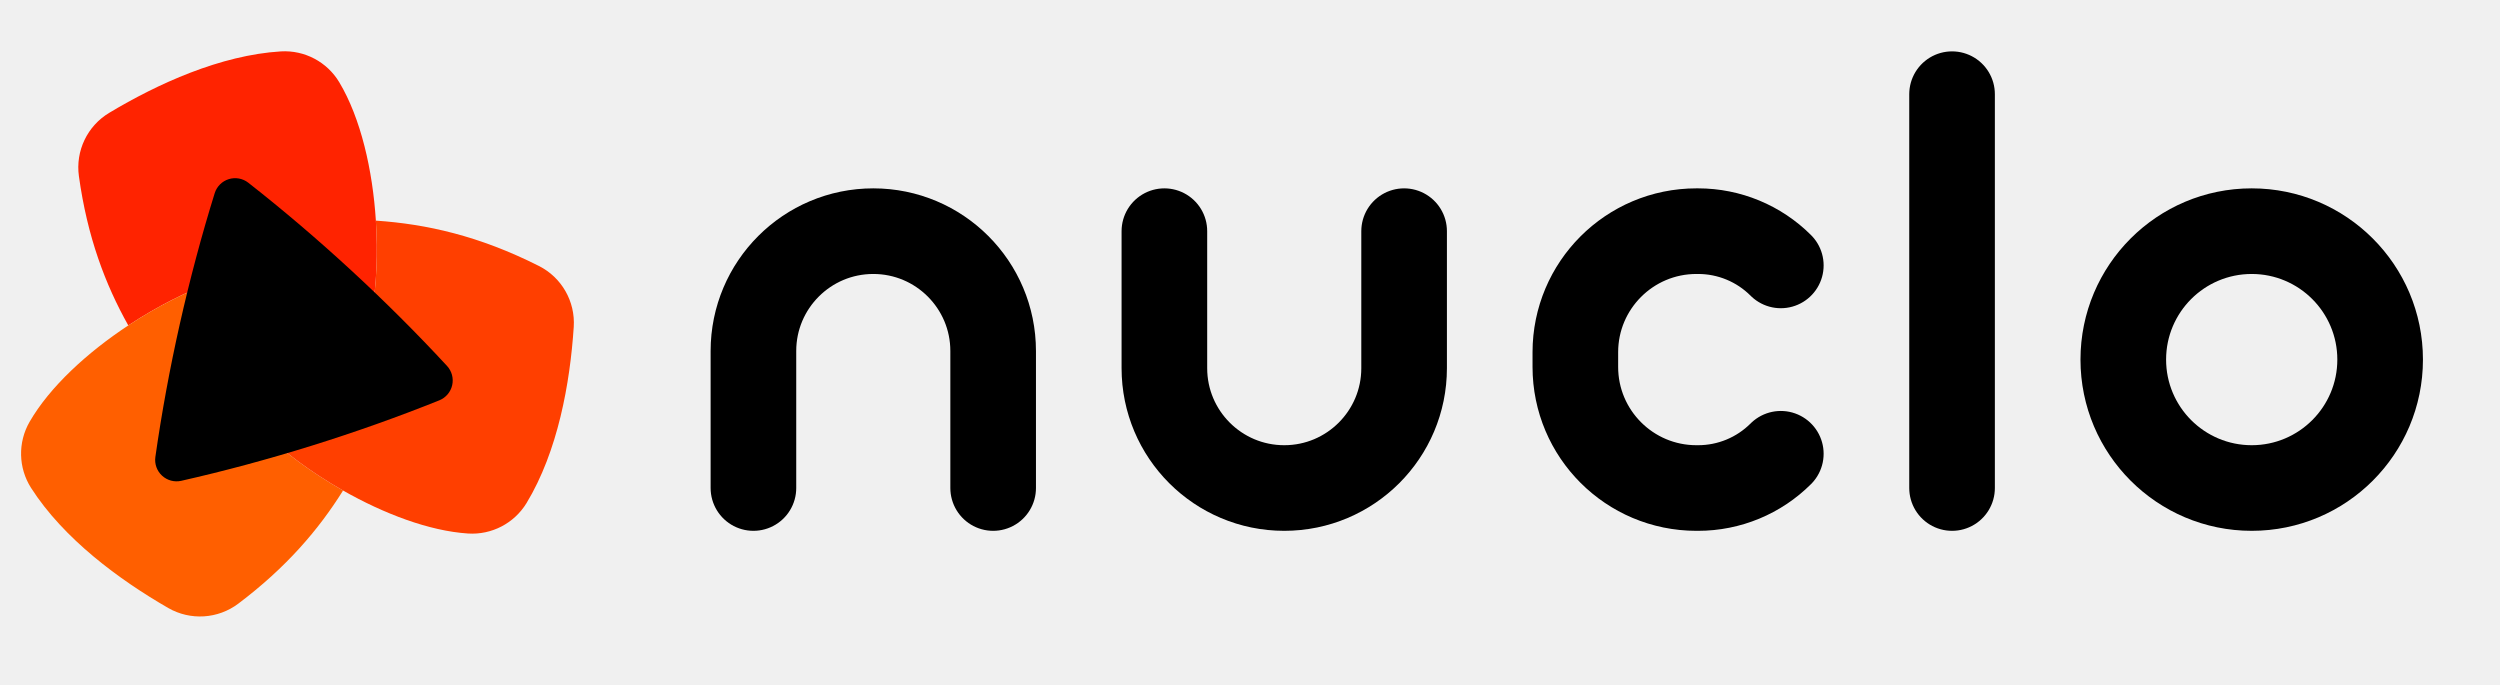
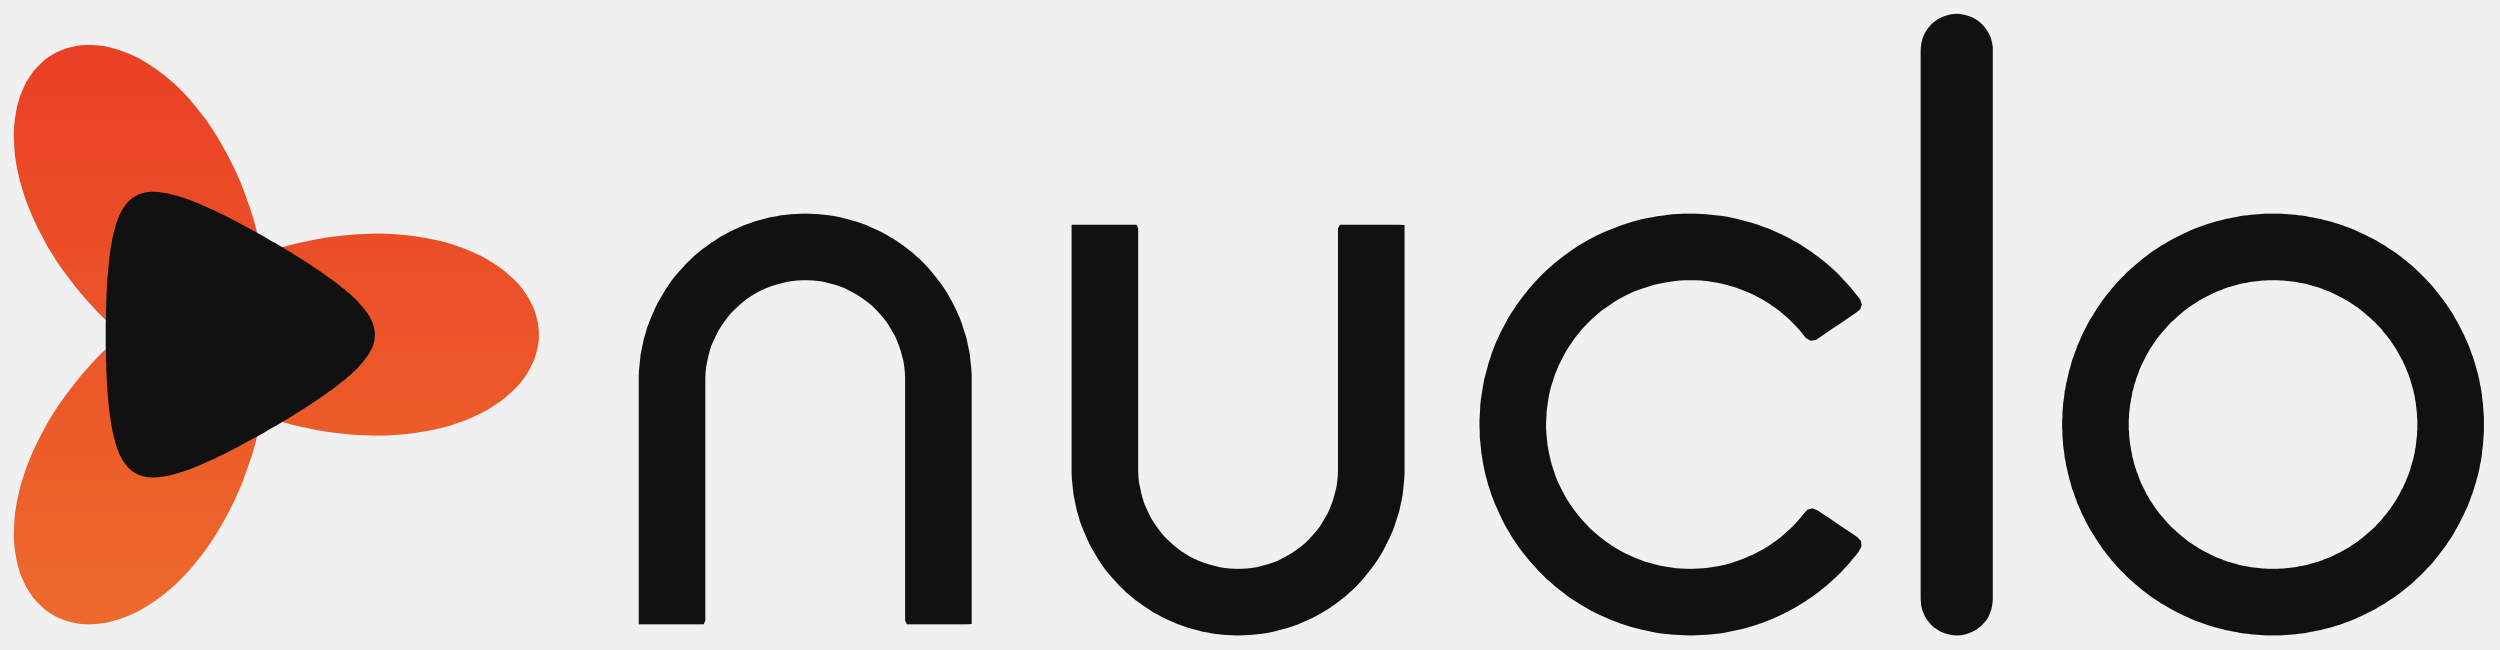
- <svg xmlns="http://www.w3.org/2000/svg" width="292" height="80" viewBox="0 0 292 80" fill="none">
-   <g clip-path="url(#clip0_415_313)">
-     <path d="M116 57V41C116 33.268 109.732 27 102 27C94.268 27 88 33.268 88 41L88 57" stroke="black" stroke-width="10" stroke-linecap="round" />
-     <path d="M228 11V57" stroke="black" stroke-width="10" stroke-linecap="round" />
-     <path d="M136 27L136 43C136 50.732 142.268 57 150 57C157.732 57 164 50.732 164 43L164 27" stroke="black" stroke-width="10" stroke-linecap="round" />
-     <path d="M208 31C205.439 28.439 201.965 27 198.343 27L198.142 27C190.332 27 184 33.332 184 41.142L184 42.858C184 50.668 190.332 57 198.142 57L198.343 57C201.965 57 205.439 55.561 208 53" stroke="black" stroke-width="10" stroke-linecap="round" />
-     <g clip-path="url(#clip1_415_313)">
-       <path fill-rule="evenodd" clip-rule="evenodd" d="M30.182 32.882C28.562 32.286 26.778 32.27 25.138 32.849C21.928 33.977 18.356 35.784 14.984 38.01C12.289 33.203 10.205 27.689 9.217 20.586C8.803 17.631 10.196 14.715 12.755 13.18C18.412 9.789 25.753 6.434 32.817 6.002C35.58 5.843 38.202 7.231 39.625 9.604C42.146 13.817 43.522 19.858 43.902 25.769C44.148 29.588 43.978 33.354 43.431 36.537C43.152 38.177 42.334 39.667 41.12 40.778C38.093 37.566 34.674 34.993 30.812 33.147C30.605 33.048 30.395 32.96 30.182 32.882Z" fill="#FF2300" />
-       <path fill-rule="evenodd" clip-rule="evenodd" d="M28.367 46.736C28.711 48.007 29.39 49.176 30.347 50.112C32.918 52.632 36.348 55.18 40.07 57.294C37.203 61.877 33.44 66.278 27.839 70.502C25.458 72.301 22.232 72.502 19.646 71.012C13.933 67.718 7.431 62.935 3.618 56.972C2.136 54.636 2.073 51.67 3.455 49.272C5.825 45.168 10.203 41.167 14.984 38.01C18.355 35.783 21.928 33.977 25.138 32.849C26.778 32.27 28.562 32.286 30.182 32.881C28.782 36.819 28.063 40.819 28.109 44.889C28.117 45.519 28.205 46.139 28.367 46.736Z" fill="#FF5F00" />
-       <path fill-rule="evenodd" clip-rule="evenodd" d="M28.367 46.736C28.205 46.139 28.117 45.519 28.109 44.889C28.063 40.819 28.782 36.819 30.182 32.881C30.395 32.96 30.605 33.048 30.812 33.147C34.674 34.993 38.093 37.566 41.12 40.778C40.897 40.982 40.66 41.173 40.411 41.35C36.821 43.897 32.788 45.661 28.367 46.736Z" fill="#FF815E" />
-       <path fill-rule="evenodd" clip-rule="evenodd" d="M40.07 57.294C36.348 55.18 32.918 52.632 30.348 50.112C29.39 49.176 28.711 48.007 28.367 46.736C32.788 45.661 36.821 43.897 40.411 41.35C40.66 41.173 40.897 40.982 41.12 40.778C42.334 39.667 43.152 38.177 43.431 36.537C43.978 33.354 44.148 29.589 43.902 25.769C49.826 26.171 55.979 27.55 62.938 31.061C65.603 32.403 67.208 35.209 67.013 38.186C66.581 44.767 65.16 52.713 61.495 58.767C60.052 61.128 57.419 62.495 54.658 62.314C50.121 62.013 44.855 60.012 40.07 57.294Z" fill="#FF3F00" />
-       <path fill-rule="evenodd" clip-rule="evenodd" d="M25.079 22.557C25.325 21.778 25.937 21.168 26.718 20.924C27.498 20.681 28.348 20.835 28.994 21.336C37.156 27.733 45.185 35.135 52.222 42.752C52.774 43.355 52.996 44.19 52.816 44.988C52.637 45.785 52.079 46.445 51.322 46.754C41.701 50.623 31.276 53.875 21.161 56.161C20.363 56.338 19.529 56.113 18.928 55.558C18.326 55.004 18.034 54.191 18.146 53.381C19.605 43.114 22.001 32.46 25.079 22.557Z" fill="black" />
-     </g>
-     <path d="M263 22C274.046 22 283 30.954 283 42C283 53.046 274.046 62 263 62C251.954 62 243 53.046 243 42C243 30.954 251.954 22 263 22ZM263 32C257.477 32 253 36.477 253 42C253 47.523 257.477 52 263 52C268.523 52 273 47.523 273 42C273 36.477 268.523 32 263 32Z" fill="black" />
-   </g>
+ <svg xmlns="http://www.w3.org/2000/svg" role="img" aria-label="nuclo" viewBox="43 39 901 234">
  <defs>
-     <clipPath id="clip0_415_313">
-       <rect width="292" height="80" fill="white" />
-     </clipPath>
-     <clipPath id="clip1_415_313">
-       <rect width="80" height="80" fill="white" transform="translate(-7)" />
-     </clipPath>
+     <linearGradient id="nuclo-fill" x1="0" y1="0" x2="0" y2="1">
+       <stop offset="0" stop-color="#ea3f25" />
+       <stop offset="1" stop-color="#ed6a2c" />
+     </linearGradient>
  </defs>
+   <path d="M237.2,159.6L237.2,158.1L237,156.5L236.8,155L236.4,153.5L236,152L235.5,150.5L234.8,149L234.1,147.6L233.3,146.1L232.4,144.7L231.4,143.3L230.3,141.9L229.1,140.6L227.8,139.3L226.4,138.1L225,136.8L223.4,135.6L221.8,134.5L220.1,133.4L218.3,132.3L216.5,131.3L214.5,130.4L212.5,129.5L210.4,128.6L208.3,127.9L206.1,127.1L203.8,126.4L201.5,125.8L199.1,125.3L196.6,124.8L194.1,124.4L191.5,124L188.9,123.7L186.3,123.5L183.6,123.3L180.8,123.2L178,123.2L175.2,123.3L172.4,123.4L169.5,123.6L166.6,123.9L163.7,124.2L160.7,124.6L157.8,125.1L154.8,125.7L151.8,126.3L148.8,127L145.8,127.8L142.8,128.7L139.8,129.6L136.9,130.6L133.9,131.6L130.9,132.8L127.9,134L125,135.2L122.1,136.6L119.2,138L116.3,139.4L113.5,141L110.7,142.5L107.9,144.2L105.1,145.9L102.4,147.6L99.8,149.4L97.2,151.3L94.6,153.2L92.1,155.2L89.6,157.2L87.2,159.2L84.9,161.3L82.6,163.5L80.3,165.6L78.1,167.8L76,170.1L74,172.3L72,174.6L70.1,177L68.3,179.3L66.5,181.7L64.8,184L63.2,186.4L61.7,188.8L60.2,191.2L58.9,193.7L57.6,196.1L56.4,198.5L55.2,200.9L54.2,203.3L53.2,205.7L52.3,208.1L51.5,210.5L50.8,212.8L50.1,215.2L49.6,217.5L49.1,219.8L48.7,222L48.4,224.2L48.2,226.4L48.1,228.6L48,230.7L48,232.8L48.1,234.8L48.3,236.8L48.6,238.7L48.9,240.5L49.3,242.4L49.8,244.1L50.3,245.8L51,247.4L51.7,249L52.4,250.5L53.3,251.9L54.2,253.3L55.1,254.6L56.2,255.8L57.3,256.9L58.4,258L59.6,259L60.9,259.9L62.2,260.7L63.5,261.4L64.9,262L66.4,262.6L67.8,263L69.4,263.4L70.9,263.7L72.5,263.9L74.2,264L75.8,264L77.5,263.9L79.2,263.7L80.9,263.5L82.7,263.1L84.4,262.6L86.2,262.1L88,261.4L89.8,260.7L91.6,259.9L93.4,259L95.2,257.9L97,256.8L98.8,255.6L100.6,254.3L102.3,253L104.1,251.5L105.9,250L107.6,248.3L109.3,246.6L111,244.8L112.6,242.9L114.2,240.9L115.8,238.9L117.4,236.8L118.9,234.6L120.4,232.3L121.8,230L123.2,227.6L124.6,225.1L125.9,222.6L127.2,220L128.4,217.4L129.6,214.7L130.7,211.9L131.7,209.1L132.7,206.3L133.7,203.4L134.6,200.4L135.4,197.4L136.1,194.4L136.8,191.3L137.5,188.3L138,185.1L138.5,182L139,178.8L139.4,175.7L139.7,172.5L139.9,169.3L140.1,166L140.2,162.8L140.2,159.6L140.2,156.4L140.1,153.2L139.9,149.9L139.7,146.7L139.4,143.5L139,140.4L138.5,137.2L138,134.1L137.5,130.9L136.8,127.9L136.1,124.8L135.4,121.8L134.6,118.8L133.7,115.8L132.7,112.9L131.7,110.1L130.7,107.3L129.6,104.5L128.4,101.8L127.2,99.2L125.9,96.6L124.6,94.1L123.2,91.6L121.8,89.2L120.4,86.9L118.9,84.6L117.4,82.4L115.8,80.3L114.2,78.3L112.6,76.3L111,74.4L109.3,72.6L107.6,70.9L105.9,69.2L104.1,67.7L102.3,66.2L100.6,64.9L98.8,63.6L97,62.4L95.2,61.3L93.4,60.2L91.6,59.3L89.8,58.5L88,57.8L86.2,57.1L84.4,56.6L82.7,56.1L80.9,55.7L79.2,55.5L77.5,55.3L75.8,55.2L74.2,55.2L72.5,55.3L70.9,55.5L69.4,55.8L67.8,56.2L66.4,56.6L64.9,57.2L63.5,57.8L62.2,58.5L60.9,59.3L59.6,60.2L58.4,61.2L57.3,62.3L56.2,63.4L55.1,64.6L54.2,65.9L53.3,67.3L52.4,68.7L51.7,70.2L51,71.8L50.3,73.4L49.8,75.1L49.3,76.8L48.9,78.7L48.6,80.5L48.3,82.4L48.1,84.4L48,86.4L48,88.5L48.1,90.6L48.2,92.8L48.4,95L48.7,97.2L49.1,99.4L49.6,101.7L50.1,104L50.8,106.4L51.5,108.7L52.3,111.1L53.2,113.5L54.2,115.9L55.2,118.3L56.4,120.7L57.6,123.1L58.9,125.5L60.2,128L61.7,130.4L63.2,132.8L64.8,135.2L66.5,137.5L68.3,139.9L70.1,142.2L72,144.6L74,146.9L76,149.1L78.1,151.4L80.3,153.6L82.6,155.7L84.9,157.9L87.2,160L89.6,162L92.1,164L94.6,166L97.2,167.9L99.8,169.8L102.4,171.6L105.1,173.3L107.9,175L110.7,176.7L113.5,178.2L116.3,179.8L119.2,181.2L122.1,182.6L125,184L127.9,185.2L130.9,186.4L133.9,187.6L136.9,188.6L139.8,189.6L142.8,190.5L145.8,191.4L148.8,192.2L151.8,192.9L154.8,193.5L157.8,194.1L160.7,194.6L163.7,195L166.6,195.3L169.5,195.6L172.4,195.8L175.2,195.9L178,196L180.8,196L183.6,195.9L186.3,195.7L188.9,195.5L191.5,195.2L194.1,194.8L196.6,194.4L199.1,193.9L201.5,193.4L203.8,192.8L206.1,192.1L208.3,191.3L210.4,190.6L212.5,189.7L214.5,188.8L216.5,187.9L218.3,186.9L220.1,185.8L221.8,184.7L223.4,183.6L225,182.4L226.4,181.1L227.8,179.9L229.1,178.6L230.3,177.3L231.4,175.9L232.4,174.5L233.3,173.1L234.1,171.6L234.8,170.2L235.5,168.7L236,167.2L236.4,165.7L236.8,164.2L237,162.7L237.2,161.1L237.2,159.6Z" fill="url(#nuclo-fill)" />
+   <path d="M178.1,159.6L178.1,160.1L178,160.7L178,161.2L177.9,161.7L177.8,162.2L177.6,162.8L177.5,163.3L177.3,163.8L177.1,164.4L176.8,164.9L176.5,165.4L176.3,166L175.9,166.5L175.6,167.1L175.2,167.6L174.8,168.1L174.4,168.7L174,169.2L173.5,169.8L173,170.3L172.5,170.9L172,171.5L171.5,172L170.9,172.6L170.3,173.1L169.7,173.7L169.1,174.3L168.4,174.8L167.7,175.4L167.1,176L166.3,176.5L165.6,177.1L164.9,177.7L164.1,178.3L163.3,178.9L162.6,179.5L161.7,180L160.9,180.6L160.1,181.2L159.2,181.8L158.4,182.4L157.5,183L156.6,183.6L155.7,184.2L154.8,184.8L153.9,185.4L153,186L152,186.6L151.1,187.2L150.1,187.8L149.1,188.4L148.2,189L147.2,189.6L146.2,190.2L145.2,190.8L144.2,191.4L143.2,192L142.2,192.6L141.2,193.1L140.2,193.7L139.2,194.3L138.2,194.9L137.2,195.5L136.2,196L135.2,196.6L134.2,197.1L133.1,197.7L132.1,198.2L131.1,198.8L130.1,199.3L129.1,199.9L128.1,200.4L127.1,200.9L126.2,201.4L125.2,201.9L124.2,202.4L123.2,202.9L122.3,203.3L121.3,203.8L120.4,204.3L119.4,204.7L118.5,205.1L117.6,205.5L116.7,205.9L115.8,206.3L114.9,206.7L114,207.1L113.1,207.4L112.3,207.8L111.4,208.1L110.6,208.4L109.7,208.7L108.9,209L108.1,209.2L107.3,209.5L106.5,209.7L105.8,209.9L105,210.1L104.3,210.3L103.5,210.5L102.8,210.6L102.1,210.7L101.4,210.8L100.7,210.9L100.1,211L99.4,211L98.8,211.1L98.2,211.1L97.6,211.1L97,211L96.4,211L95.8,210.9L95.2,210.8L94.7,210.7L94.2,210.5L93.7,210.4L93.1,210.2L92.7,210L92.2,209.7L91.7,209.5L91.3,209.2L90.8,208.9L90.4,208.6L90,208.2L89.6,207.9L89.2,207.5L88.8,207.1L88.5,206.6L88.1,206.2L87.8,205.7L87.4,205.2L87.1,204.7L86.8,204.1L86.5,203.6L86.2,203L85.9,202.4L85.7,201.7L85.4,201.1L85.2,200.4L84.9,199.7L84.7,199L84.5,198.3L84.3,197.5L84.1,196.8L83.9,196L83.7,195.2L83.5,194.3L83.4,193.5L83.2,192.6L83.1,191.7L82.9,190.8L82.8,189.9L82.6,189L82.5,188L82.4,187.1L82.3,186.1L82.2,185.1L82.1,184.1L82,183.1L81.9,182L81.8,181L81.7,179.9L81.7,178.9L81.6,177.8L81.5,176.7L81.5,175.6L81.4,174.5L81.4,173.4L81.3,172.3L81.3,171.1L81.3,170L81.2,168.9L81.2,167.7L81.2,166.6L81.2,165.4L81.1,164.2L81.1,163.1L81.1,161.9L81.1,160.8L81.1,159.6L81.1,158.4L81.1,157.3L81.1,156.1L81.1,155L81.2,153.8L81.2,152.6L81.2,151.5L81.2,150.3L81.3,149.2L81.3,148.1L81.3,146.9L81.4,145.8L81.4,144.7L81.5,143.6L81.5,142.5L81.6,141.4L81.7,140.3L81.7,139.3L81.8,138.2L81.9,137.2L82,136.1L82.1,135.1L82.2,134.1L82.3,133.1L82.4,132.1L82.5,131.2L82.6,130.2L82.8,129.3L82.9,128.4L83.1,127.5L83.2,126.6L83.4,125.7L83.5,124.9L83.7,124L83.9,123.2L84.1,122.4L84.3,121.7L84.5,120.9L84.7,120.2L84.9,119.5L85.2,118.8L85.4,118.1L85.7,117.5L85.9,116.8L86.2,116.2L86.5,115.6L86.8,115.1L87.1,114.5L87.4,114L87.8,113.5L88.1,113L88.5,112.6L88.8,112.1L89.2,111.7L89.6,111.3L90,111L90.4,110.6L90.8,110.3L91.3,110L91.7,109.7L92.2,109.5L92.7,109.2L93.1,109L93.7,108.8L94.2,108.7L94.7,108.5L95.2,108.4L95.8,108.3L96.4,108.2L97,108.2L97.6,108.1L98.2,108.1L98.8,108.1L99.4,108.2L100.1,108.2L100.7,108.3L101.4,108.4L102.1,108.5L102.8,108.6L103.5,108.7L104.3,108.9L105,109.1L105.8,109.3L106.5,109.5L107.3,109.7L108.1,110L108.9,110.2L109.7,110.5L110.6,110.8L111.4,111.1L112.3,111.4L113.1,111.8L114,112.1L114.9,112.5L115.8,112.9L116.7,113.3L117.6,113.7L118.5,114.1L119.4,114.5L120.4,114.9L121.3,115.4L122.3,115.9L123.2,116.3L124.2,116.8L125.2,117.3L126.2,117.8L127.1,118.3L128.1,118.8L129.1,119.3L130.1,119.9L131.1,120.4L132.1,121L133.1,121.5L134.2,122.1L135.2,122.6L136.2,123.2L137.2,123.7L138.2,124.3L139.2,124.9L140.2,125.5L141.2,126.1L142.2,126.6L143.2,127.2L144.2,127.8L145.2,128.4L146.2,129L147.2,129.6L148.2,130.2L149.1,130.8L150.1,131.4L151.1,132L152,132.6L153,133.2L153.9,133.8L154.8,134.4L155.7,135L156.6,135.6L157.5,136.2L158.4,136.8L159.2,137.4L160.1,138L160.9,138.6L161.7,139.2L162.6,139.7L163.3,140.3L164.1,140.9L164.9,141.5L165.6,142.1L166.3,142.7L167.1,143.2L167.7,143.8L168.4,144.4L169.1,144.9L169.7,145.5L170.3,146.1L170.9,146.6L171.5,147.2L172,147.7L172.5,148.3L173,148.9L173.5,149.4L174,150L174.4,150.5L174.8,151.1L175.2,151.6L175.6,152.1L175.9,152.7L176.3,153.2L176.5,153.8L176.8,154.3L177.1,154.8L177.3,155.4L177.5,155.9L177.6,156.4L177.8,157L177.9,157.5L178,158L178,158.5L178.1,159.1L178.1,159.6Z" fill="#111" />
+   <path d="M273.2,264L273.2,262.1L273.2,260.1L273.2,258.2L273.2,256.2L273.2,254.3L273.2,252.3L273.2,250.4L273.2,248.4L273.2,246.5L273.2,244.5L273.2,242.6L273.2,240.6L273.2,238.7L273.2,236.7L273.2,234.8L273.2,232.8L273.2,230.9L273.2,228.9L273.2,227L273.2,225L273.2,223.1L273.2,221.1L273.2,219.2L273.2,217.2L273.2,215.3L273.2,213.3L273.2,211.4L273.2,209.4L273.2,207.5L273.2,205.5L273.2,203.6L273.2,201.6L273.2,199.7L273.2,197.7L273.2,195.8L273.2,193.8L273.2,191.9L273.2,189.9L273.2,188L273.2,186L273.2,184.1L273.2,182.1L273.2,180.2L273.2,178.2L273.2,176.3L273.2,174.4L273.3,172.4L273.5,170.5L273.7,168.5L273.9,166.6L274.3,164.7L274.7,162.8L275.1,160.9L275.7,159L276.2,157.1L276.9,155.3L277.6,153.5L278.4,151.7L279.2,149.9L280,148.2L281,146.5L282,144.8L283,143.1L284.1,141.5L285.2,139.9L286.4,138.4L287.7,136.9L289,135.5L290.3,134L291.7,132.7L293.1,131.3L294.6,130.1L296.1,128.8L297.7,127.7L299.3,126.5L300.9,125.5L302.5,124.4L304.2,123.5L306,122.5L307.7,121.7L309.5,120.9L311.3,120.1L313.1,119.5L315,118.8L316.8,118.3L318.7,117.8L320.6,117.3L322.5,117L324.4,116.6L326.4,116.4L328.3,116.2L330.3,116.1L332.2,116L334.2,116L336.1,116.1L338,116.2L340,116.4L341.9,116.6L343.8,116.9L345.8,117.3L347.7,117.8L349.5,118.3L351.4,118.8L353.2,119.4L355.1,120.1L356.9,120.9L358.7,121.7L360.4,122.5L362.1,123.4L363.8,124.4L365.5,125.4L367.1,126.5L368.7,127.6L370.2,128.8L371.8,130L373.2,131.3L374.7,132.6L376.1,134L377.4,135.4L378.7,136.9L379.9,138.4L381.1,139.9L382.3,141.5L383.4,143.1L384.4,144.7L385.4,146.4L386.3,148.1L387.2,149.9L388,151.6L388.8,153.4L389.5,155.2L390.1,157.1L390.7,158.9L391.3,160.8L391.7,162.7L392.1,164.6L392.5,166.5L392.7,168.5L392.9,170.4L393.1,172.3L393.2,174.3L393.2,176.2L393.2,178.2L393.2,180.1L393.2,182.1L393.2,184L393.2,186L393.2,187.9L393.2,189.9L393.2,191.8L393.2,193.8L393.2,195.7L393.2,197.7L393.2,199.6L393.2,201.6L393.2,203.5L393.2,205.5L393.2,207.4L393.2,209.4L393.2,211.3L393.2,213.3L393.2,215.2L393.2,217.2L393.2,219.1L393.2,221.1L393.2,223L393.2,225L393.2,226.9L393.2,228.9L393.2,230.8L393.2,232.8L393.2,234.7L393.2,236.7L393.2,238.6L393.2,240.6L393.2,242.5L393.2,244.5L393.2,246.4L393.2,248.4L393.2,250.3L393.2,252.2L393.2,254.2L393.2,256.1L393.2,258.1L393.2,260L393.2,262L393.2,263.9L391.3,264L389.4,264L387.4,264L385.5,264L383.5,264L381.6,264L379.6,264L377.7,264L375.7,264L373.8,264L371.8,264L369.9,264L369.2,262.7L369.2,260.8L369.2,258.8L369.2,256.9L369.2,254.9L369.2,253L369.2,251L369.2,249.1L369.2,247.1L369.2,245.2L369.2,243.2L369.2,241.3L369.2,239.3L369.2,237.4L369.2,235.4L369.2,233.5L369.2,231.5L369.2,229.6L369.2,227.6L369.2,225.7L369.2,223.7L369.2,221.8L369.2,219.8L369.2,217.9L369.2,215.9L369.2,214L369.2,212.1L369.2,210.1L369.2,208.2L369.2,206.2L369.2,204.3L369.2,202.3L369.2,200.4L369.2,198.4L369.2,196.5L369.2,194.5L369.2,192.6L369.2,190.6L369.2,188.7L369.2,186.7L369.2,184.8L369.2,182.8L369.2,180.9L369.2,178.9L369.2,177L369.2,175L369.1,173.1L368.9,171.1L368.6,169.2L368.1,167.3L367.6,165.4L367,163.6L366.3,161.8L365.5,160L364.5,158.3L363.5,156.6L362.5,155L361.3,153.5L360,152L358.7,150.6L357.3,149.2L355.8,148L354.2,146.8L352.6,145.7L350.9,144.7L349.2,143.8L347.5,142.9L345.6,142.2L343.8,141.6L341.9,141.1L340,140.6L338.1,140.3L336.2,140.1L334.2,140L332.3,140L330.3,140.1L328.4,140.3L326.5,140.6L324.6,141.1L322.7,141.6L320.8,142.2L319,142.9L317.2,143.7L315.5,144.6L313.9,145.6L312.2,146.7L310.7,147.9L309.2,149.2L307.8,150.5L306.4,151.9L305.2,153.4L304,155L302.9,156.6L301.9,158.2L301,160L300.2,161.7L299.4,163.5L298.8,165.4L298.3,167.3L297.9,169.2L297.5,171.1L297.3,173L297.2,175L297.2,176.9L297.2,178.9L297.2,180.8L297.2,182.8L297.2,184.7L297.2,186.7L297.2,188.6L297.2,190.6L297.2,192.5L297.2,194.5L297.2,196.4L297.2,198.4L297.2,200.3L297.2,202.2L297.2,204.2L297.2,206.1L297.2,208.1L297.2,210L297.2,212L297.2,213.9L297.2,215.9L297.2,217.8L297.2,219.8L297.2,221.7L297.2,223.7L297.2,225.6L297.2,227.6L297.2,229.5L297.2,231.5L297.2,233.4L297.2,235.4L297.2,237.3L297.2,239.3L297.2,241.2L297.2,243.2L297.2,245.1L297.2,247.1L297.2,249L297.2,251L297.2,252.9L297.2,254.9L297.2,256.8L297.2,258.8L297.2,260.7L297.2,262.7L296.6,264L294.6,264L292.7,264L290.7,264L288.8,264L286.8,264L284.9,264L283,264L281,264L279.1,264L277.1,264L275.2,264L273.2,264Z" fill="#111" />
+   <path d="M429.2,120L429.2,121.9L429.2,123.9L429.2,125.8L429.2,127.8L429.2,129.7L429.2,131.7L429.2,133.6L429.2,135.6L429.2,137.5L429.2,139.5L429.2,141.4L429.2,143.4L429.2,145.3L429.2,147.3L429.2,149.2L429.2,151.2L429.2,153.1L429.2,155.1L429.2,157L429.2,159L429.2,160.9L429.2,162.9L429.2,164.8L429.2,166.8L429.2,168.7L429.2,170.7L429.2,172.6L429.2,174.6L429.2,176.5L429.2,178.5L429.2,180.4L429.2,182.4L429.2,184.3L429.2,186.3L429.2,188.2L429.2,190.2L429.2,192.1L429.2,194.1L429.2,196L429.2,198L429.2,199.9L429.2,201.9L429.2,203.8L429.2,205.8L429.2,207.7L429.2,209.6L429.3,211.6L429.5,213.5L429.7,215.5L429.9,217.4L430.3,219.3L430.7,221.2L431.1,223.1L431.7,225L432.2,226.9L432.9,228.7L433.6,230.5L434.4,232.3L435.2,234.1L436,235.8L437,237.5L438,239.2L439,240.9L440.1,242.5L441.2,244.1L442.4,245.6L443.7,247.1L445,248.5L446.3,250L447.7,251.3L449.1,252.7L450.6,253.9L452.1,255.2L453.7,256.3L455.3,257.5L456.9,258.5L458.5,259.6L460.2,260.5L462,261.5L463.7,262.3L465.5,263.1L467.3,263.9L469.1,264.5L471,265.2L472.8,265.7L474.7,266.2L476.6,266.7L478.5,267L480.4,267.4L482.4,267.6L484.3,267.8L486.3,267.9L488.2,268L490.2,268L492.1,267.9L494,267.8L496,267.6L497.9,267.4L499.8,267.1L501.8,266.7L503.7,266.2L505.5,265.7L507.4,265.2L509.2,264.6L511.1,263.9L512.9,263.1L514.7,262.3L516.4,261.5L518.1,260.6L519.8,259.6L521.5,258.6L523.1,257.5L524.7,256.4L526.2,255.2L527.8,254L529.2,252.7L530.7,251.4L532.1,250L533.4,248.6L534.7,247.1L535.9,245.6L537.1,244.1L538.3,242.5L539.4,240.9L540.4,239.3L541.4,237.6L542.3,235.9L543.2,234.1L544,232.4L544.8,230.6L545.5,228.8L546.1,226.9L546.7,225.1L547.3,223.2L547.7,221.3L548.1,219.4L548.5,217.5L548.7,215.5L548.9,213.6L549.1,211.7L549.2,209.7L549.2,207.8L549.2,205.8L549.2,203.9L549.2,201.9L549.2,200L549.2,198L549.2,196.1L549.2,194.1L549.2,192.2L549.2,190.2L549.2,188.3L549.2,186.3L549.2,184.4L549.2,182.4L549.2,180.5L549.2,178.5L549.2,176.6L549.2,174.6L549.2,172.7L549.2,170.7L549.2,168.8L549.2,166.8L549.2,164.9L549.2,162.9L549.2,161L549.2,159L549.2,157.1L549.2,155.1L549.2,153.2L549.2,151.2L549.2,149.3L549.2,147.3L549.2,145.4L549.2,143.4L549.2,141.5L549.2,139.5L549.2,137.6L549.2,135.6L549.2,133.7L549.2,131.8L549.2,129.8L549.2,127.9L549.2,125.9L549.2,124L549.2,122L549.2,120.1L547.3,120L545.4,120L543.4,120L541.5,120L539.5,120L537.6,120L535.6,120L533.7,120L531.7,120L529.8,120L527.8,120L525.9,120L525.2,121.3L525.2,123.2L525.2,125.2L525.2,127.1L525.2,129.1L525.2,131L525.2,133L525.2,134.9L525.2,136.9L525.2,138.8L525.2,140.8L525.2,142.7L525.2,144.7L525.2,146.6L525.2,148.6L525.2,150.5L525.2,152.5L525.2,154.4L525.2,156.4L525.2,158.3L525.2,160.3L525.2,162.2L525.2,164.2L525.2,166.1L525.2,168.1L525.2,170L525.2,171.9L525.2,173.9L525.2,175.8L525.2,177.8L525.2,179.7L525.2,181.7L525.2,183.6L525.2,185.6L525.2,187.5L525.2,189.5L525.2,191.4L525.2,193.4L525.2,195.3L525.2,197.3L525.2,199.2L525.2,201.2L525.2,203.1L525.2,205.1L525.2,207L525.2,209L525.1,210.9L524.9,212.9L524.6,214.8L524.1,216.7L523.6,218.6L523,220.4L522.3,222.2L521.5,224L520.5,225.7L519.5,227.4L518.5,229L517.3,230.5L516,232L514.7,233.4L513.3,234.8L511.8,236L510.2,237.2L508.6,238.3L506.9,239.3L505.2,240.2L503.5,241.1L501.6,241.8L499.8,242.4L497.9,242.9L496,243.4L494.1,243.7L492.2,243.9L490.2,244L488.3,244L486.3,243.9L484.4,243.7L482.5,243.4L480.6,242.9L478.7,242.4L476.8,241.8L475,241.1L473.2,240.3L471.5,239.4L469.9,238.4L468.2,237.3L466.7,236.1L465.2,234.8L463.8,233.5L462.4,232.1L461.2,230.6L460,229L458.9,227.4L457.9,225.8L457,224L456.2,222.3L455.4,220.5L454.8,218.6L454.3,216.7L453.9,214.8L453.5,212.9L453.3,211L453.2,209L453.2,207.1L453.2,205.1L453.2,203.2L453.2,201.2L453.2,199.3L453.2,197.3L453.2,195.4L453.2,193.4L453.2,191.5L453.2,189.5L453.2,187.6L453.2,185.6L453.2,183.7L453.2,181.8L453.2,179.8L453.2,177.9L453.2,175.9L453.2,174L453.2,172L453.2,170.1L453.2,168.1L453.2,166.2L453.2,164.2L453.2,162.3L453.2,160.3L453.2,158.4L453.2,156.4L453.2,154.5L453.2,152.5L453.2,150.6L453.2,148.6L453.2,146.7L453.2,144.7L453.2,142.8L453.2,140.8L453.2,138.9L453.2,136.9L453.2,135L453.2,133L453.2,131.1L453.2,129.1L453.2,127.2L453.2,125.2L453.2,123.3L453.2,121.3L452.6,120L450.6,120L448.7,120L446.7,120L444.8,120L442.8,120L440.9,120L439,120L437,120L435.1,120L433.1,120L431.2,120L429.2,120Z" fill="#111" />
+   <path d="M713.4,146.9L712.2,145.4L711,143.9L709.8,142.4L708.5,141L707.2,139.6L705.9,138.2L704.5,136.8L703.1,135.5L701.6,134.2L700.1,133L698.6,131.8L697.1,130.7L695.5,129.5L693.9,128.5L692.3,127.4L690.6,126.4L688.9,125.5L687.2,124.5L685.5,123.7L683.8,122.9L682,122.1L680.2,121.3L678.4,120.7L676.6,120L674.7,119.4L672.9,118.9L671,118.4L669.1,117.9L667.3,117.5L665.4,117.1L663.5,116.8L661.5,116.6L659.6,116.4L657.7,116.2L655.8,116.1L653.8,116L651.9,116L650,116L648.1,116.1L646.1,116.2L644.2,116.4L642.3,116.7L640.4,116.9L638.5,117.3L636.6,117.6L634.7,118L632.8,118.5L631,119L629.1,119.6L627.3,120.2L625.5,120.9L623.7,121.6L621.9,122.3L620.1,123.1L618.4,123.9L616.7,124.8L615,125.7L613.3,126.7L611.6,127.7L610,128.8L608.4,129.9L606.9,131L605.3,132.2L603.8,133.4L602.4,134.6L600.9,135.9L599.5,137.2L598.1,138.6L596.8,140L595.5,141.4L594.2,142.9L593,144.4L591.8,145.9L590.7,147.4L589.5,149L588.5,150.6L587.4,152.2L586.4,153.9L585.5,155.6L584.6,157.3L583.7,159L582.9,160.8L582.1,162.5L581.4,164.3L580.7,166.1L580.1,168L579.5,169.8L579,171.7L578.5,173.5L578,175.4L577.6,177.3L577.3,179.2L577,181.1L576.7,183L576.5,184.9L576.4,186.9L576.3,188.8L576.2,190.7L576.2,192.6L576.3,194.6L576.3,196.5L576.5,198.4L576.7,200.4L576.9,202.3L577.2,204.2L577.5,206.1L577.9,208L578.3,209.9L578.8,211.7L579.3,213.6L579.9,215.4L580.5,217.3L581.2,219.1L581.9,220.9L582.7,222.6L583.5,224.4L584.3,226.1L585.2,227.9L586.1,229.5L587.1,231.2L588.1,232.9L589.2,234.5L590.3,236.1L591.4,237.6L592.6,239.1L593.8,240.6L595.1,242.1L596.4,243.5L597.7,245L599.1,246.3L600.4,247.7L601.9,248.9L603.3,250.2L604.8,251.4L606.4,252.6L607.9,253.8L609.5,254.9L611.1,255.9L612.8,257L614.4,257.9L616.1,258.9L617.8,259.8L619.5,260.6L621.3,261.4L623.1,262.2L624.9,262.9L626.7,263.6L628.5,264.2L630.3,264.8L632.2,265.3L634.1,265.8L636,266.2L637.8,266.6L639.7,267L641.7,267.3L643.6,267.5L645.5,267.7L647.4,267.8L649.3,267.9L651.3,268L653.2,268L655.1,267.9L657.1,267.8L659,267.7L660.9,267.5L662.8,267.3L664.7,267L666.6,266.6L668.5,266.2L670.4,265.8L672.3,265.3L674.1,264.8L676,264.2L677.8,263.6L679.6,262.9L681.4,262.2L683.2,261.4L684.9,260.6L686.7,259.7L688.4,258.8L690.1,257.9L691.7,256.9L693.4,255.9L695,254.8L696.6,253.7L698.1,252.6L699.6,251.4L701.1,250.2L702.6,248.9L704,247.6L705.4,246.3L706.8,244.9L708.1,243.5L709.4,242.1L710.6,240.6L711.9,239.1L713,237.6L713.9,235.9L713.7,234L712.4,232.6L710.8,231.5L709.2,230.4L707.6,229.4L706,228.3L704.4,227.2L702.8,226.1L701.2,225L699.6,224L698,222.9L696.2,222.2L694.4,222.7L693.1,224.1L691.9,225.6L690.6,227.1L689.3,228.5L687.9,229.8L686.5,231.1L685,232.4L683.5,233.6L681.9,234.7L680.3,235.8L678.7,236.8L677,237.7L675.3,238.6L673.5,239.4L671.7,240.2L669.9,240.9L668.1,241.5L666.3,242.1L664.4,242.6L662.5,243L660.6,243.3L658.7,243.6L656.8,243.8L654.8,243.9L652.9,244L651,244L649.1,243.9L647.1,243.8L645.2,243.5L643.3,243.2L641.4,242.9L639.5,242.4L637.7,241.9L635.8,241.4L634,240.7L632.2,240L630.4,239.2L628.7,238.4L627,237.5L625.3,236.5L623.7,235.5L622.1,234.4L620.5,233.2L619,232L617.6,230.8L616.1,229.5L614.8,228.1L613.5,226.7L612.2,225.2L611,223.7L609.9,222.2L608.8,220.6L607.7,218.9L606.8,217.3L605.9,215.6L605,213.8L604.2,212.1L603.5,210.3L602.9,208.4L602.3,206.6L601.8,204.7L601.4,202.9L601,201L600.7,199.1L600.5,197.1L600.3,195.2L600.2,193.3L600.2,191.4L600.3,189.4L600.4,187.5L600.6,185.6L600.9,183.7L601.2,181.8L601.6,179.9L602.1,178L602.7,176.2L603.3,174.3L604,172.5L604.7,170.8L605.6,169L606.5,167.3L607.4,165.6L608.4,164L609.5,162.4L610.6,160.8L611.8,159.3L613,157.8L614.3,156.4L615.7,155L617.1,153.6L618.5,152.4L620,151.1L621.6,150L623.2,148.9L624.8,147.8L626.4,146.8L628.1,145.9L629.9,145L631.6,144.2L633.4,143.5L635.2,142.9L637.1,142.3L638.9,141.7L640.8,141.3L642.7,140.9L644.6,140.6L646.5,140.3L648.4,140.1L650.4,140L652.3,140L654.2,140L656.1,140.1L658.1,140.3L660,140.6L661.9,140.9L663.8,141.3L665.6,141.8L667.5,142.3L669.3,142.9L671.1,143.6L672.9,144.3L674.7,145.1L676.4,146L678.1,146.9L679.8,147.9L681.4,149L683,150.1L684.5,151.2L686,152.5L687.4,153.7L688.8,155.1L690.2,156.5L691.5,157.9L692.7,159.4L693.9,160.9L695.6,161.8L697.5,161.5L699.1,160.4L700.7,159.3L702.3,158.2L703.9,157.1L705.5,156.1L707.1,155L708.7,153.9L710.3,152.8L711.9,151.7L713.4,150.5L714,148.8L713.4,146.9Z" fill="#111" />
+   <path d="M735.2,57L735.3,55.7L735.5,54.4L735.8,53.1L736.3,51.8L736.9,50.6L737.6,49.5L738.4,48.5L739.3,47.5L740.3,46.7L741.4,45.9L742.6,45.3L743.8,44.8L745.1,44.4L746.4,44.1L747.7,44L749,44L750.3,44.2L751.6,44.5L752.9,44.9L754.1,45.4L755.3,46.1L756.3,46.8L757.3,47.7L758.2,48.7L759,49.8L759.7,50.9L760.3,52.1L760.7,53.4L761,54.7L761.2,56L761.2,57.3L761.2,58.6L761.2,59.9L761.2,61.3L761.2,62.6L761.2,63.9L761.2,65.3L761.2,66.6L761.2,67.9L761.2,69.2L761.2,70.6L761.2,71.9L761.2,73.2L761.2,74.5L761.2,75.9L761.2,77.2L761.2,78.5L761.2,79.9L761.2,81.2L761.2,82.5L761.2,83.8L761.2,85.2L761.2,86.5L761.2,87.8L761.2,89.1L761.2,90.5L761.2,91.8L761.2,93.1L761.2,94.4L761.2,95.8L761.2,97.1L761.2,98.4L761.2,99.8L761.2,101.1L761.2,102.4L761.2,103.7L761.2,105.1L761.2,106.4L761.2,107.7L761.2,109L761.2,110.4L761.2,111.7L761.2,113L761.2,114.3L761.2,115.7L761.2,117L761.2,118.3L761.2,119.7L761.2,121L761.2,122.3L761.2,123.6L761.2,125L761.2,126.3L761.2,127.6L761.2,128.9L761.2,130.3L761.2,131.6L761.2,132.9L761.2,134.3L761.2,135.6L761.2,136.9L761.2,138.2L761.2,139.6L761.2,140.9L761.2,142.2L761.2,143.5L761.2,144.9L761.2,146.2L761.2,147.5L761.2,148.8L761.2,150.2L761.2,151.5L761.2,152.8L761.2,154.2L761.2,155.5L761.2,156.8L761.2,158.1L761.2,159.5L761.2,160.8L761.2,162.1L761.2,163.4L761.2,164.8L761.2,166.1L761.2,167.4L761.2,168.8L761.2,170.1L761.2,171.4L761.2,172.7L761.2,174.1L761.2,175.4L761.2,176.7L761.2,178L761.2,179.4L761.2,180.7L761.2,182L761.2,183.3L761.2,184.7L761.2,186L761.2,187.3L761.2,188.7L761.2,190L761.2,191.3L761.2,192.6L761.2,194L761.2,195.3L761.2,196.6L761.2,197.9L761.2,199.3L761.2,200.6L761.2,201.9L761.2,203.3L761.2,204.6L761.2,205.9L761.2,207.2L761.2,208.6L761.2,209.9L761.2,211.2L761.2,212.5L761.2,213.9L761.2,215.2L761.2,216.5L761.2,217.8L761.2,219.2L761.2,220.5L761.2,221.8L761.2,223.2L761.2,224.5L761.2,225.8L761.2,227.1L761.2,228.5L761.2,229.8L761.2,231.1L761.2,232.4L761.2,233.8L761.2,235.1L761.2,236.4L761.2,237.8L761.2,239.1L761.2,240.4L761.2,241.7L761.2,243.1L761.2,244.4L761.2,245.7L761.2,247L761.2,248.4L761.2,249.7L761.2,251L761.2,252.3L761.2,253.7L761.2,255L761.1,256.3L760.9,257.6L760.6,258.9L760.1,260.2L759.6,261.4L758.9,262.5L758,263.5L757.1,264.5L756.1,265.3L755,266.1L753.8,266.7L752.6,267.2L751.4,267.6L750.1,267.9L748.7,268L747.4,268L746.1,267.8L744.8,267.5L743.5,267.1L742.3,266.6L741.2,265.9L740.1,265.2L739.1,264.3L738.2,263.3L737.4,262.2L736.7,261.1L736.2,259.9L735.7,258.6L735.4,257.3L735.3,256L735.2,254.7L735.2,253.4L735.2,252.1L735.2,250.7L735.2,249.4L735.2,248.1L735.2,246.7L735.2,245.4L735.2,244.1L735.2,242.8L735.2,241.4L735.2,240.1L735.2,238.8L735.2,237.5L735.2,236.1L735.2,234.8L735.2,233.5L735.2,232.1L735.2,230.8L735.2,229.5L735.2,228.2L735.2,226.8L735.2,225.5L735.2,224.2L735.2,222.9L735.2,221.5L735.2,220.2L735.2,218.9L735.2,217.6L735.2,216.2L735.2,214.9L735.2,213.6L735.2,212.2L735.2,210.9L735.2,209.6L735.2,208.3L735.2,206.9L735.2,205.6L735.2,204.3L735.2,203L735.2,201.6L735.2,200.3L735.2,199L735.2,197.7L735.2,196.3L735.2,195L735.2,193.7L735.2,192.3L735.2,191L735.2,189.7L735.2,188.4L735.2,187L735.2,185.7L735.2,184.4L735.2,183.1L735.2,181.7L735.2,180.4L735.2,179.1L735.2,177.7L735.2,176.4L735.2,175.1L735.2,173.8L735.2,172.4L735.2,171.1L735.2,169.8L735.2,168.5L735.2,167.1L735.2,165.8L735.2,164.5L735.2,163.2L735.2,161.8L735.2,160.5L735.2,159.2L735.2,157.8L735.2,156.5L735.2,155.2L735.2,153.9L735.2,152.5L735.2,151.2L735.2,149.9L735.2,148.6L735.2,147.2L735.2,145.9L735.2,144.6L735.2,143.2L735.2,141.9L735.2,140.6L735.2,139.3L735.2,137.9L735.2,136.6L735.2,135.3L735.2,134L735.2,132.6L735.2,131.3L735.2,130L735.2,128.7L735.2,127.3L735.2,126L735.2,124.7L735.2,123.3L735.2,122L735.2,120.7L735.2,119.4L735.2,118L735.2,116.7L735.2,115.4L735.2,114.1L735.2,112.7L735.2,111.4L735.2,110.1L735.2,108.7L735.2,107.4L735.2,106.1L735.2,104.8L735.2,103.4L735.2,102.1L735.2,100.8L735.2,99.5L735.2,98.1L735.2,96.8L735.2,95.5L735.2,94.2L735.2,92.8L735.2,91.5L735.2,90.2L735.2,88.8L735.2,87.5L735.2,86.2L735.2,84.9L735.2,83.5L735.2,82.2L735.2,80.9L735.2,79.6L735.2,78.2L735.2,76.9L735.2,75.6L735.2,74.2L735.2,72.9L735.2,71.6L735.2,70.3L735.2,68.9L735.2,67.6L735.2,66.3L735.2,65L735.2,63.6L735.2,62.3L735.2,61L735.2,59.7L735.2,58.3L735.2,57Z" fill="#111" />
+   <path d="M786.2,192L786.2,193.3L786.3,194.7L786.3,196L786.4,197.3L786.5,198.6L786.6,199.9L786.8,201.3L787,202.6L787.1,203.9L787.4,205.2L787.6,206.5L787.9,207.8L788.2,209.1L788.5,210.4L788.8,211.7L789.2,212.9L789.5,214.2L789.9,215.5L790.4,216.7L790.8,218L791.3,219.2L791.7,220.5L792.3,221.7L792.8,222.9L793.3,224.1L793.9,225.3L794.5,226.5L795.1,227.7L795.7,228.8L796.4,230L797.1,231.1L797.8,232.3L798.5,233.4L799.2,234.5L800,235.6L800.7,236.7L801.5,237.7L802.3,238.8L803.2,239.8L804,240.9L804.9,241.9L805.7,242.9L806.6,243.8L807.5,244.8L808.5,245.7L809.4,246.7L810.4,247.6L811.4,248.5L812.4,249.4L813.4,250.2L814.4,251.1L815.4,251.9L816.5,252.7L817.5,253.5L818.6,254.3L819.7,255L820.8,255.7L821.9,256.5L823.1,257.1L824.2,257.8L825.4,258.5L826.5,259.1L827.7,259.7L828.9,260.3L830.1,260.9L831.3,261.4L832.5,262L833.7,262.5L835,263L836.2,263.4L837.5,263.9L838.7,264.3L840,264.7L841.3,265.1L842.5,265.4L843.8,265.7L845.1,266.1L846.4,266.3L847.7,266.6L849,266.8L850.3,267.1L851.6,267.3L853,267.4L854.3,267.6L855.6,267.7L856.9,267.8L858.2,267.9L859.6,268L860.9,268L862.2,268L863.5,268L864.9,268L866.2,267.9L867.5,267.8L868.8,267.7L870.2,267.6L871.5,267.4L872.8,267.3L874.1,267.1L875.4,266.8L876.7,266.6L878,266.3L879.3,266.1L880.6,265.7L881.9,265.4L883.2,265.1L884.4,264.7L885.7,264.3L887,263.9L888.2,263.4L889.5,263L890.7,262.5L891.9,262L893.1,261.4L894.3,260.9L895.5,260.3L896.7,259.7L897.9,259.1L899.1,258.5L900.2,257.8L901.4,257.1L902.5,256.5L903.6,255.7L904.7,255L905.8,254.3L906.9,253.5L908,252.7L909,251.9L910,251.1L911.1,250.2L912.1,249.4L913.1,248.5L914,247.6L915,246.7L916,245.7L916.9,244.8L917.8,243.8L918.7,242.9L919.6,241.9L920.4,240.9L921.3,239.8L922.1,238.8L922.9,237.7L923.7,236.7L924.5,235.6L925.2,234.5L926,233.4L926.7,232.3L927.4,231.1L928,230L928.7,228.8L929.3,227.7L929.9,226.5L930.5,225.3L931.1,224.1L931.6,222.9L932.2,221.7L932.7,220.5L933.2,219.2L933.6,218L934.1,216.7L934.5,215.5L934.9,214.2L935.3,212.9L935.6,211.7L936,210.4L936.3,209.1L936.6,207.8L936.8,206.5L937.1,205.2L937.3,203.9L937.5,202.6L937.6,201.3L937.8,199.9L937.9,198.6L938,197.3L938.1,196L938.2,194.7L938.2,193.3L938.2,192L938.2,190.7L938.2,189.3L938.1,188L938,186.7L937.9,185.4L937.8,184.1L937.6,182.7L937.5,181.4L937.3,180.1L937.1,178.8L936.8,177.5L936.6,176.2L936.3,174.9L936,173.6L935.6,172.3L935.3,171.1L934.9,169.8L934.5,168.5L934.1,167.3L933.6,166L933.2,164.8L932.7,163.5L932.2,162.3L931.6,161.1L931.1,159.9L930.5,158.7L929.9,157.5L929.3,156.3L928.7,155.2L928,154L927.4,152.9L926.7,151.7L926,150.6L925.2,149.5L924.5,148.4L923.7,147.3L922.9,146.3L922.1,145.2L921.3,144.2L920.4,143.1L919.6,142.1L918.7,141.1L917.8,140.2L916.9,139.2L916,138.3L915,137.3L914,136.4L913.1,135.5L912.1,134.6L911.1,133.8L910,132.9L909,132.1L908,131.3L906.9,130.5L905.8,129.7L904.7,129L903.6,128.3L902.5,127.5L901.4,126.9L900.2,126.2L899.1,125.5L897.9,124.9L896.7,124.3L895.5,123.7L894.3,123.1L893.1,122.6L891.9,122L890.7,121.5L889.5,121L888.2,120.6L887,120.1L885.7,119.7L884.4,119.3L883.2,118.9L881.9,118.6L880.6,118.3L879.3,117.9L878,117.7L876.7,117.4L875.4,117.2L874.1,116.9L872.8,116.7L871.5,116.6L870.2,116.4L868.8,116.3L867.5,116.2L866.2,116.1L864.9,116L863.5,116L862.2,116L860.9,116L859.6,116L858.2,116.1L856.9,116.2L855.6,116.3L854.3,116.4L853,116.6L851.6,116.7L850.3,116.9L849,117.2L847.7,117.4L846.4,117.7L845.1,117.9L843.8,118.3L842.5,118.6L841.3,118.9L840,119.3L838.7,119.7L837.5,120.1L836.2,120.6L835,121L833.7,121.5L832.5,122L831.3,122.6L830.1,123.1L828.9,123.7L827.7,124.3L826.5,124.9L825.4,125.5L824.2,126.2L823.1,126.9L821.9,127.5L820.8,128.3L819.7,129L818.6,129.7L817.5,130.5L816.5,131.3L815.4,132.1L814.4,132.9L813.4,133.8L812.4,134.6L811.4,135.5L810.4,136.4L809.4,137.3L808.5,138.3L807.5,139.2L806.6,140.2L805.7,141.1L804.9,142.1L804,143.1L803.2,144.2L802.3,145.2L801.5,146.3L800.7,147.3L800,148.4L799.2,149.5L798.5,150.6L797.8,151.7L797.1,152.9L796.4,154L795.7,155.2L795.1,156.3L794.5,157.5L793.9,158.7L793.3,159.9L792.8,161.1L792.3,162.3L791.7,163.5L791.3,164.8L790.8,166L790.4,167.3L789.9,168.5L789.5,169.8L789.2,171.1L788.8,172.3L788.5,173.6L788.2,174.9L787.9,176.2L787.6,177.5L787.4,178.8L787.1,180.1L787,181.4L786.8,182.7L786.6,184.1L786.5,185.4L786.4,186.7L786.3,188L786.3,189.3L786.2,190.7L786.2,192ZM810.2,192L810.2,191.1L810.2,190.2L810.3,189.3L810.3,188.4L810.4,187.5L810.5,186.6L810.6,185.7L810.7,184.8L810.9,183.9L811,183L811.2,182.1L811.4,181.2L811.5,180.3L811.8,179.4L812,178.5L812.2,177.7L812.5,176.8L812.8,175.9L813,175.1L813.4,174.2L813.7,173.4L814,172.5L814.3,171.7L814.7,170.8L815.1,170L815.5,169.2L815.9,168.4L816.3,167.6L816.7,166.8L817.2,166L817.6,165.2L818.1,164.4L818.6,163.7L819.1,162.9L819.6,162.2L820.1,161.4L820.7,160.7L821.2,160L821.8,159.3L822.4,158.6L823,157.9L823.6,157.2L824.2,156.5L824.8,155.9L825.4,155.2L826.1,154.6L826.8,154L827.4,153.4L828.1,152.8L828.8,152.2L829.5,151.6L830.2,151L830.9,150.5L831.6,149.9L832.4,149.4L833.1,148.9L833.9,148.4L834.7,147.9L835.4,147.4L836.2,147L837,146.5L837.8,146.1L838.6,145.7L839.4,145.3L840.2,144.9L841.1,144.5L841.9,144.1L842.7,143.8L843.6,143.5L844.4,143.1L845.3,142.8L846.1,142.5L847,142.3L847.9,142L848.8,141.8L849.6,141.5L850.5,141.3L851.4,141.1L852.3,141L853.2,140.8L854.1,140.6L855,140.5L855.9,140.4L856.8,140.3L857.7,140.2L858.6,140.1L859.5,140.1L860.4,140L861.3,140L862.2,140L863.1,140L864,140L864.9,140.1L865.8,140.1L866.7,140.2L867.6,140.3L868.6,140.4L869.5,140.5L870.3,140.6L871.2,140.8L872.1,141L873,141.1L873.9,141.3L874.8,141.5L875.7,141.8L876.5,142L877.4,142.3L878.3,142.5L879.1,142.8L880,143.1L880.8,143.5L881.7,143.8L882.5,144.1L883.4,144.5L884.2,144.9L885,145.3L885.8,145.7L886.6,146.1L887.4,146.5L888.2,147L889,147.4L889.8,147.9L890.5,148.4L891.3,148.9L892,149.4L892.8,149.9L893.5,150.5L894.2,151L894.9,151.6L895.6,152.2L896.3,152.8L897,153.4L897.7,154L898.3,154.6L899,155.2L899.6,155.9L900.2,156.5L900.9,157.2L901.5,157.9L902,158.6L902.6,159.3L903.2,160L903.7,160.7L904.3,161.4L904.8,162.2L905.3,162.9L905.8,163.7L906.3,164.4L906.8,165.2L907.2,166L907.7,166.8L908.1,167.6L908.5,168.4L909,169.2L909.3,170L909.7,170.8L910.1,171.7L910.4,172.5L910.8,173.4L911.1,174.2L911.4,175.1L911.7,175.9L911.9,176.8L912.2,177.7L912.4,178.5L912.7,179.4L912.9,180.3L913.1,181.2L913.3,182.1L913.4,183L913.6,183.9L913.7,184.8L913.8,185.7L913.9,186.6L914,187.5L914.1,188.4L914.1,189.3L914.2,190.2L914.2,191.1L914.2,192L914.2,192.9L914.2,193.8L914.1,194.7L914.1,195.6L914,196.5L913.9,197.4L913.8,198.3L913.7,199.2L913.6,200.1L913.4,201L913.3,201.9L913.1,202.8L912.9,203.7L912.7,204.6L912.4,205.5L912.2,206.3L911.9,207.2L911.7,208.1L911.4,208.9L911.1,209.8L910.8,210.6L910.4,211.5L910.1,212.3L909.7,213.2L909.3,214L909,214.8L908.5,215.6L908.1,216.4L907.7,217.2L907.2,218L906.8,218.8L906.3,219.6L905.8,220.3L905.3,221.1L904.8,221.8L904.3,222.6L903.7,223.3L903.2,224L902.6,224.7L902,225.4L901.5,226.1L900.9,226.8L900.2,227.5L899.6,228.1L899,228.8L898.3,229.4L897.7,230L897,230.6L896.3,231.2L895.6,231.8L894.9,232.4L894.2,233L893.5,233.5L892.8,234.1L892,234.6L891.3,235.1L890.5,235.6L889.8,236.1L889,236.6L888.2,237L887.4,237.5L886.6,237.9L885.8,238.3L885,238.7L884.2,239.1L883.4,239.5L882.5,239.9L881.7,240.2L880.8,240.5L880,240.9L879.1,241.2L878.3,241.5L877.4,241.7L876.5,242L875.7,242.2L874.8,242.5L873.9,242.7L873,242.9L872.1,243L871.2,243.2L870.3,243.4L869.5,243.5L868.6,243.6L867.6,243.7L866.7,243.8L865.8,243.9L864.9,243.9L864,244L863.1,244L862.2,244L861.3,244L860.4,244L859.5,243.9L858.6,243.9L857.7,243.8L856.8,243.7L855.9,243.6L855,243.5L854.1,243.4L853.2,243.2L852.3,243L851.4,242.9L850.5,242.7L849.6,242.5L848.8,242.2L847.9,242L847,241.7L846.1,241.5L845.3,241.2L844.4,240.9L843.6,240.5L842.7,240.2L841.9,239.9L841.1,239.5L840.2,239.1L839.4,238.7L838.6,238.3L837.8,237.9L837,237.5L836.2,237L835.4,236.6L834.7,236.1L833.9,235.6L833.1,235.1L832.4,234.6L831.6,234.1L830.9,233.5L830.2,233L829.5,232.4L828.8,231.8L828.1,231.2L827.4,230.6L826.8,230L826.1,229.4L825.4,228.8L824.8,228.1L824.2,227.5L823.6,226.8L823,226.1L822.4,225.4L821.8,224.7L821.2,224L820.7,223.3L820.1,222.6L819.6,221.8L819.1,221.1L818.6,220.3L818.1,219.6L817.6,218.8L817.2,218L816.7,217.2L816.3,216.4L815.9,215.6L815.5,214.8L815.1,214L814.7,213.2L814.3,212.3L814,211.5L813.7,210.6L813.4,209.8L813,208.9L812.8,208.1L812.5,207.2L812.2,206.3L812,205.5L811.8,204.6L811.5,203.7L811.4,202.8L811.2,201.9L811,201L810.9,200.1L810.7,199.2L810.6,198.3L810.5,197.4L810.4,196.5L810.3,195.6L810.3,194.7L810.2,193.8L810.2,192.9L810.2,192Z" fill="#111" />
</svg>
